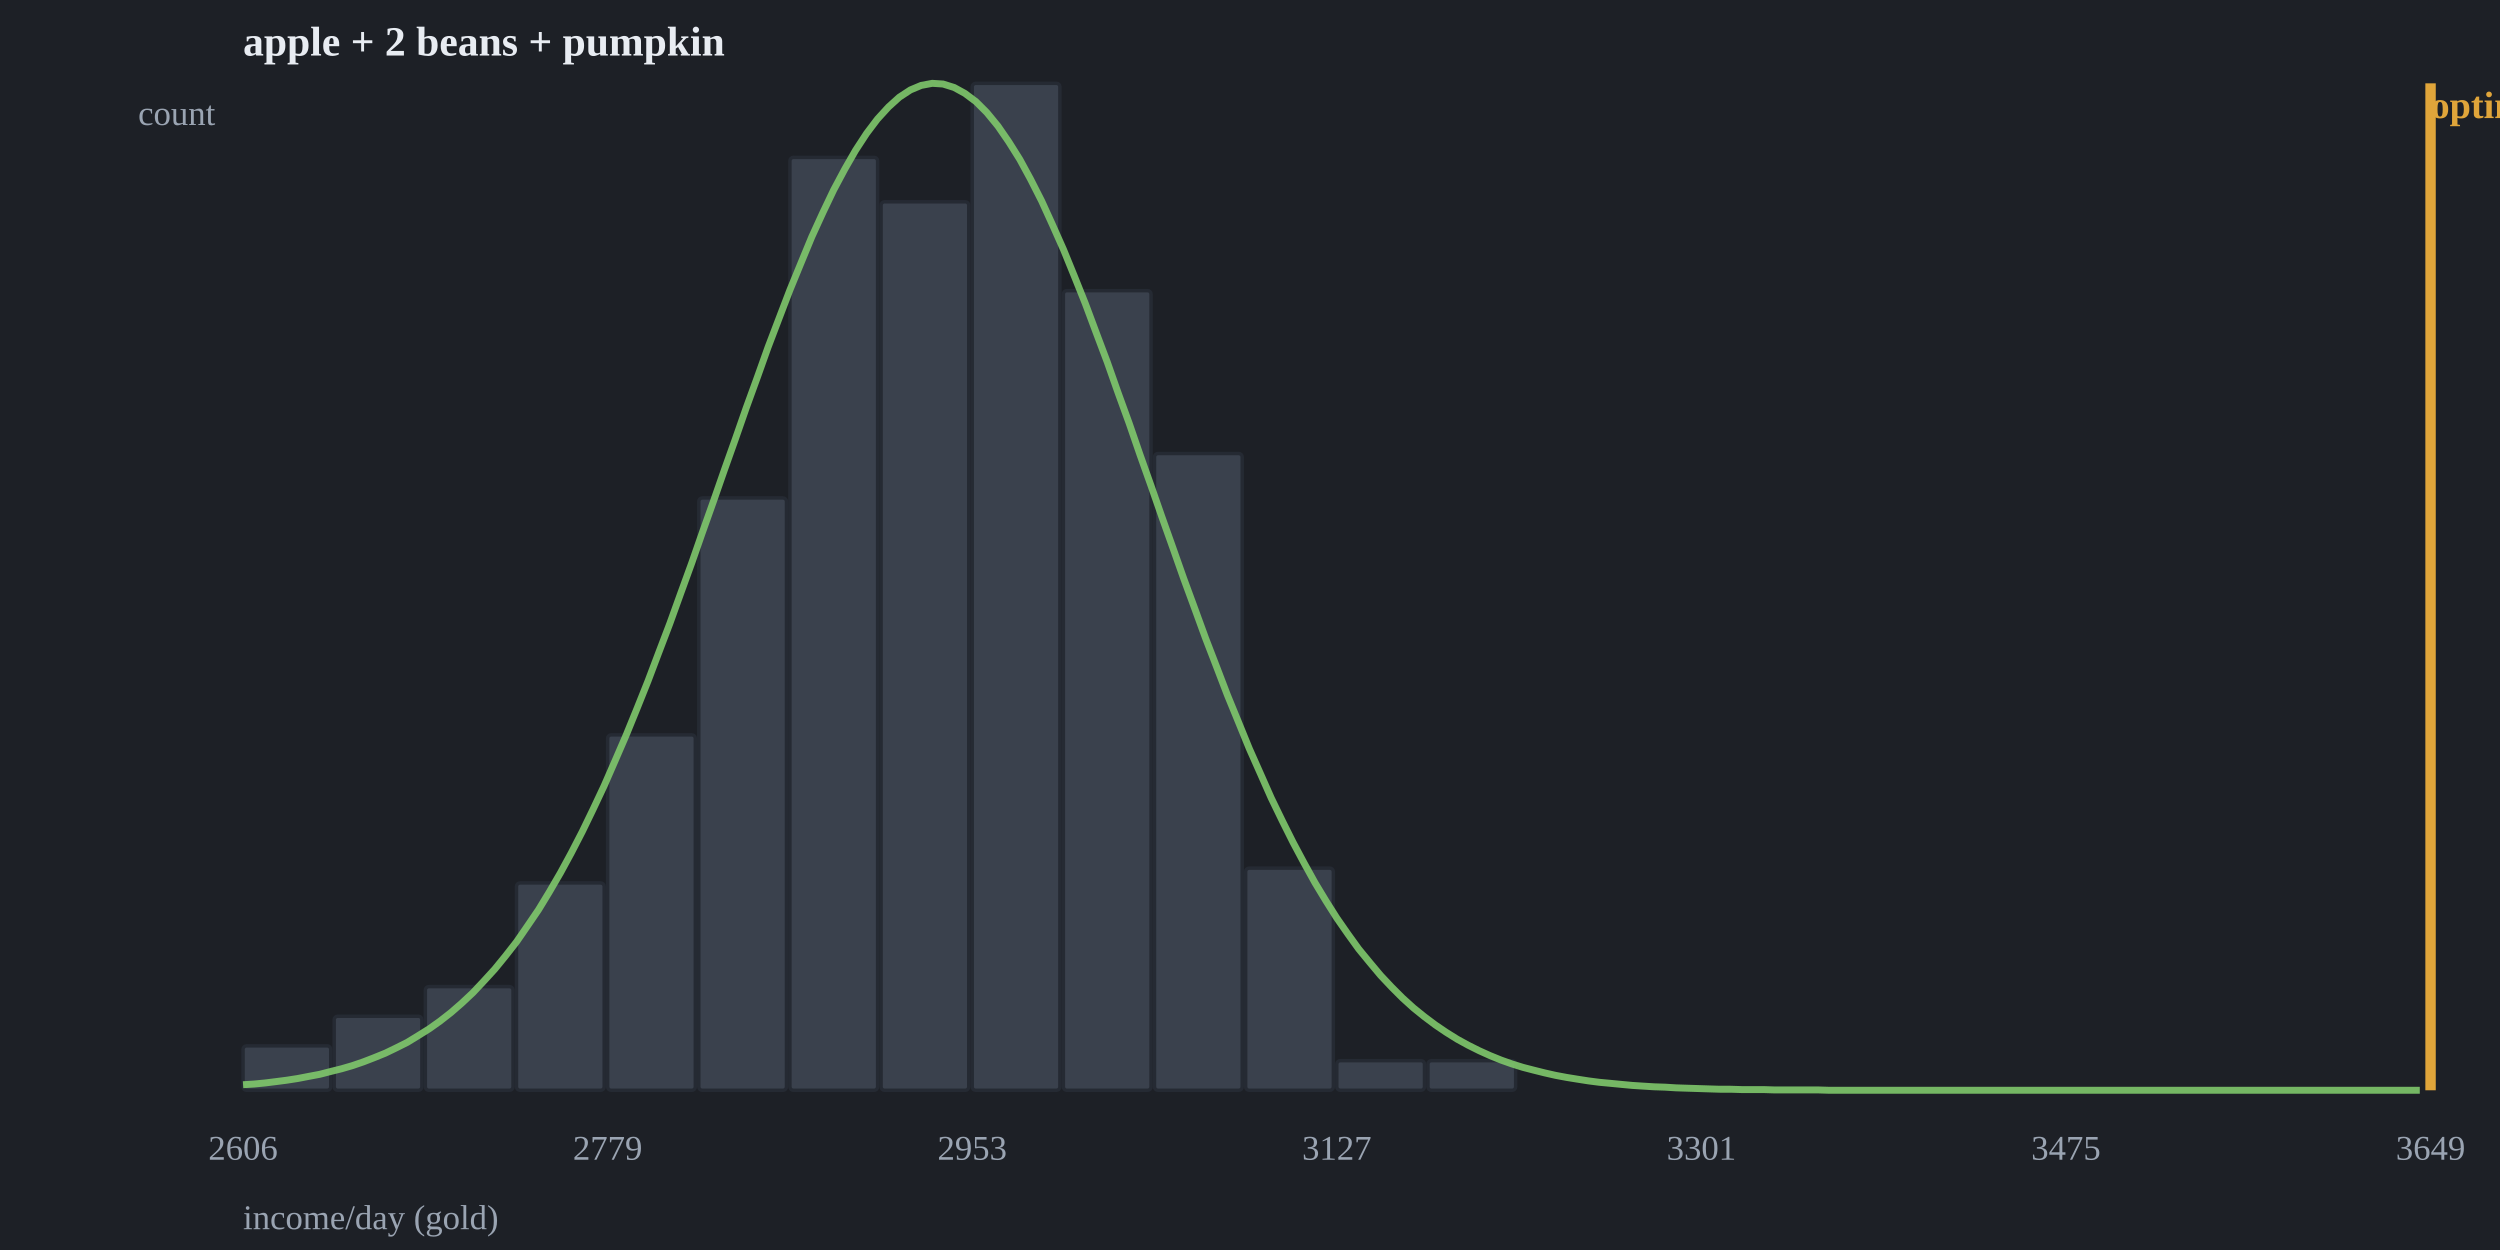
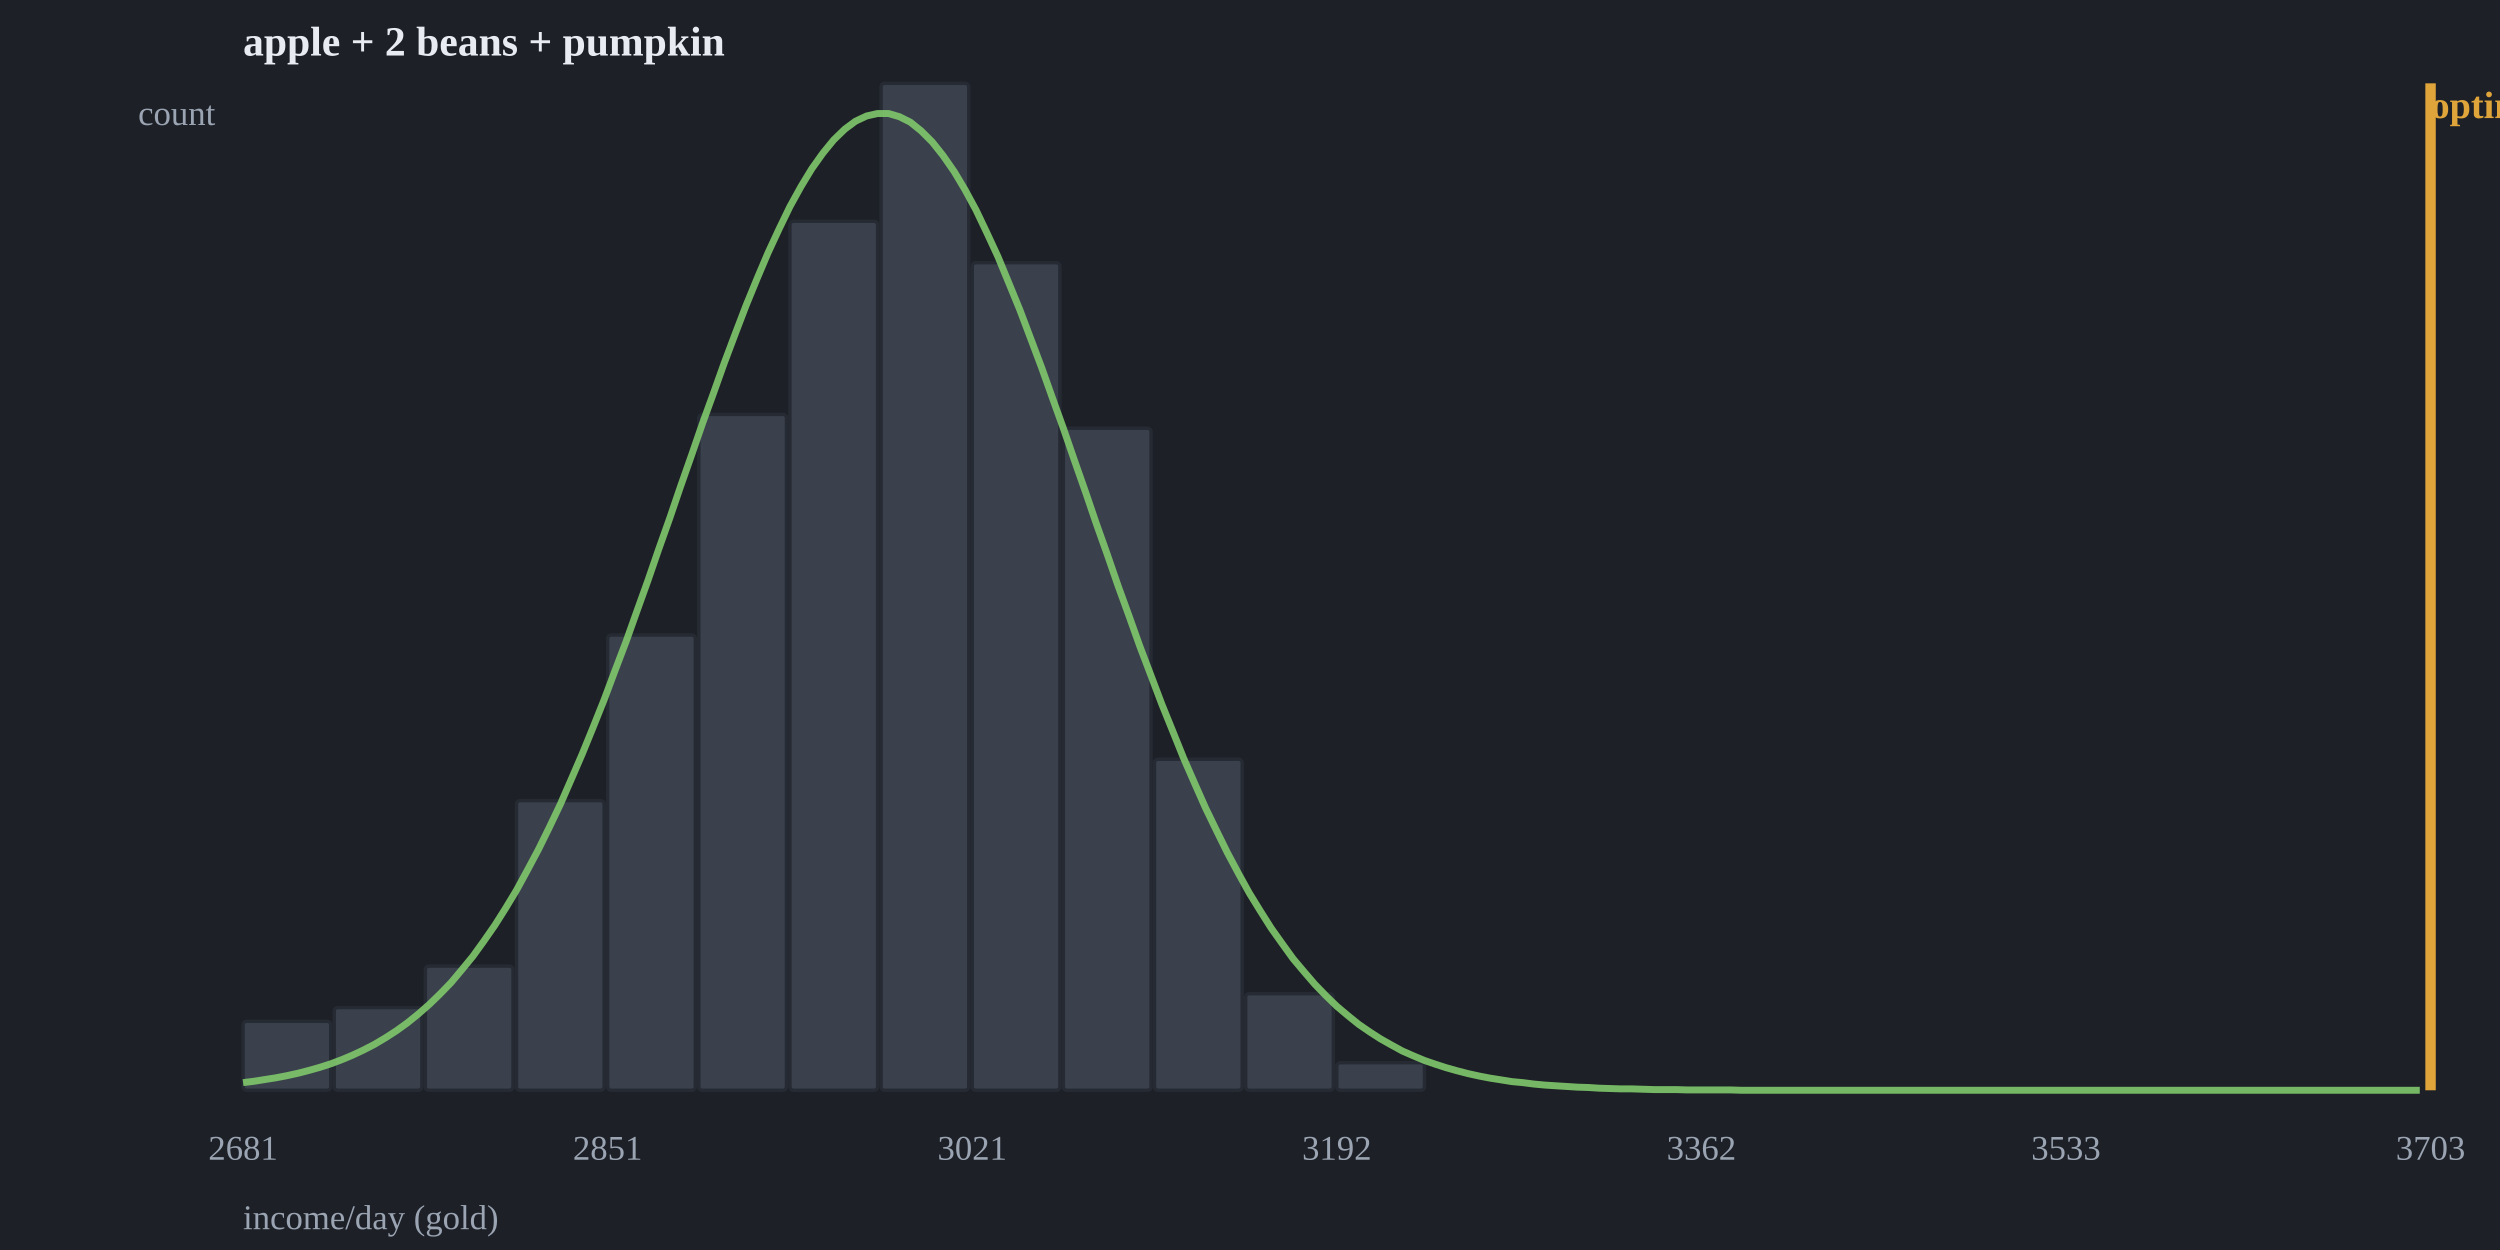
<svg xmlns="http://www.w3.org/2000/svg" viewBox="0 0 720 360" width="100%" role="img" aria-label="apple + 2 beans + pumpkin">
  <rect width="720" height="360" fill="#1d2026" />
  <text x="70" y="16" font-size="12" font-weight="700" fill="#e8ecf2">apple + 2 beans + pumpkin</text>
  <text x="62" y="36" font-size="10" fill="#9aa4b2" text-anchor="end">count</text>
-   <rect x="70" y="301.206" width="25.25" height="12.794" fill="#3a414d" stroke="#252a33" rx="1" />
-   <rect x="96.25" y="292.676" width="25.25" height="21.324" fill="#3a414d" stroke="#252a33" rx="1" />
-   <rect x="122.5" y="284.147" width="25.25" height="29.853" fill="#3a414d" stroke="#252a33" rx="1" />
-   <rect x="148.75" y="254.294" width="25.25" height="59.706" fill="#3a414d" stroke="#252a33" rx="1" />
-   <rect x="175" y="211.647" width="25.25" height="102.353" fill="#3a414d" stroke="#252a33" rx="1" />
-   <rect x="201.25" y="143.412" width="25.25" height="170.588" fill="#3a414d" stroke="#252a33" rx="1" />
-   <rect x="227.5" y="45.324" width="25.25" height="268.676" fill="#3a414d" stroke="#252a33" rx="1" />
-   <rect x="253.75" y="58.118" width="25.25" height="255.882" fill="#3a414d" stroke="#252a33" rx="1" />
-   <rect x="280" y="24" width="25.25" height="290" fill="#3a414d" stroke="#252a33" rx="1" />
-   <rect x="306.25" y="83.706" width="25.25" height="230.294" fill="#3a414d" stroke="#252a33" rx="1" />
-   <rect x="332.5" y="130.618" width="25.25" height="183.382" fill="#3a414d" stroke="#252a33" rx="1" />
-   <rect x="358.75" y="250.029" width="25.25" height="63.971" fill="#3a414d" stroke="#252a33" rx="1" />
-   <rect x="385" y="305.471" width="25.25" height="8.529" fill="#3a414d" stroke="#252a33" rx="1" />
-   <rect x="411.25" y="305.471" width="25.25" height="8.529" fill="#3a414d" stroke="#252a33" rx="1" />
+   <rect x="70" y="294.137" width="25.25" height="19.863" fill="#3a414d" stroke="#252a33" rx="1" />
+   <rect x="96.25" y="290.164" width="25.25" height="23.836" fill="#3a414d" stroke="#252a33" rx="1" />
+   <rect x="122.5" y="278.247" width="25.25" height="35.753" fill="#3a414d" stroke="#252a33" rx="1" />
+   <rect x="148.75" y="230.575" width="25.25" height="83.425" fill="#3a414d" stroke="#252a33" rx="1" />
+   <rect x="175" y="182.904" width="25.25" height="131.096" fill="#3a414d" stroke="#252a33" rx="1" />
+   <rect x="201.25" y="119.342" width="25.25" height="194.658" fill="#3a414d" stroke="#252a33" rx="1" />
+   <rect x="227.5" y="63.726" width="25.25" height="250.274" fill="#3a414d" stroke="#252a33" rx="1" />
+   <rect x="253.75" y="24" width="25.25" height="290" fill="#3a414d" stroke="#252a33" rx="1" />
+   <rect x="280" y="75.644" width="25.25" height="238.356" fill="#3a414d" stroke="#252a33" rx="1" />
+   <rect x="306.25" y="123.315" width="25.25" height="190.685" fill="#3a414d" stroke="#252a33" rx="1" />
+   <rect x="332.5" y="218.658" width="25.25" height="95.342" fill="#3a414d" stroke="#252a33" rx="1" />
+   <rect x="358.75" y="286.192" width="25.25" height="27.808" fill="#3a414d" stroke="#252a33" rx="1" />
+   <rect x="385" y="306.055" width="25.25" height="7.945" fill="#3a414d" stroke="#252a33" rx="1" />
+   <rect x="411.25" y="314" width="25.25" height="0" fill="#3a414d" stroke="#252a33" rx="1" />
  <rect x="437.5" y="314" width="25.25" height="0" fill="#3a414d" stroke="#252a33" rx="1" />
  <rect x="463.75" y="314" width="25.25" height="0" fill="#3a414d" stroke="#252a33" rx="1" />
  <rect x="490" y="314" width="25.25" height="0" fill="#3a414d" stroke="#252a33" rx="1" />
  <rect x="516.25" y="314" width="25.25" height="0" fill="#3a414d" stroke="#252a33" rx="1" />
  <rect x="542.5" y="314" width="25.25" height="0" fill="#3a414d" stroke="#252a33" rx="1" />
  <rect x="568.75" y="314" width="25.25" height="0" fill="#3a414d" stroke="#252a33" rx="1" />
  <rect x="595" y="314" width="25.25" height="0" fill="#3a414d" stroke="#252a33" rx="1" />
  <rect x="621.25" y="314" width="25.25" height="0" fill="#3a414d" stroke="#252a33" rx="1" />
  <rect x="647.5" y="314" width="25.25" height="0" fill="#3a414d" stroke="#252a33" rx="1" />
  <rect x="673.75" y="314" width="25.25" height="0" fill="#3a414d" stroke="#252a33" rx="1" />
-   <path d="M70.0 312.4L73.2 312.2L76.3 311.9L79.5 311.5L82.6 311.1L85.8 310.6L88.9 310.0L92.1 309.4L95.2 308.6L98.4 307.8L101.5 306.9L104.7 305.8L107.8 304.6L111.0 303.3L114.1 301.8L117.3 300.2L120.4 298.3L123.6 296.3L126.7 294.1L129.9 291.6L133.0 288.9L136.2 285.9L139.3 282.6L142.5 279.1L145.6 275.3L148.8 271.2L151.9 266.7L155.1 262.0L158.2 256.9L161.4 251.4L164.5 245.7L167.7 239.5L170.8 233.1L174.0 226.3L177.1 219.2L180.3 211.8L183.4 204.2L186.6 196.2L189.7 188.0L192.9 179.6L196.0 171.0L199.2 162.2L202.3 153.3L205.5 144.3L208.6 135.4L211.8 126.4L214.9 117.5L218.1 108.7L221.2 100.0L224.4 91.6L227.5 83.5L230.7 75.7L233.8 68.2L237.0 61.2L240.1 54.7L243.3 48.7L246.4 43.3L249.6 38.4L252.7 34.3L255.9 30.8L259.0 28.0L262.2 25.9L265.3 24.6L268.5 24.0L271.6 24.2L274.8 25.2L277.9 26.9L281.1 29.3L284.2 32.4L287.4 36.3L290.5 40.8L293.7 45.9L296.8 51.6L300.0 57.9L303.1 64.7L306.3 71.9L309.4 79.5L312.6 87.5L315.7 95.8L318.9 104.3L322.0 113.1L325.2 121.9L328.3 130.9L331.5 139.9L334.6 148.8L337.8 157.8L340.9 166.6L344.1 175.3L347.2 183.8L350.4 192.1L353.5 200.2L356.7 208.0L359.8 215.6L363.0 222.8L366.1 229.8L369.3 236.4L372.4 242.6L375.6 248.6L378.7 254.2L381.9 259.5L385.0 264.4L388.2 269.0L391.3 273.3L394.5 277.2L397.6 280.9L400.8 284.3L403.9 287.4L407.1 290.3L410.2 292.8L413.4 295.2L416.5 297.3L419.7 299.3L422.8 301.0L426.0 302.6L429.1 304.0L432.3 305.3L435.4 306.4L438.6 307.4L441.7 308.2L444.9 309.0L448.0 309.7L451.2 310.3L454.3 310.8L457.5 311.3L460.6 311.7L463.8 312.0L466.9 312.3L470.1 312.6L473.2 312.8L476.4 313.0L479.5 313.1L482.7 313.3L485.8 313.4L489.0 313.5L492.1 313.6L495.3 313.7L498.4 313.7L501.6 313.8L504.7 313.8L507.9 313.8L511.0 313.9L514.2 313.9L517.3 313.9L520.5 313.9L523.6 313.9L526.8 314.0L529.9 314.0L533.1 314.0L536.2 314.0L539.4 314.0L542.5 314.0L545.7 314.0L548.8 314.0L552.0 314.0L555.1 314.0L558.3 314.0L561.4 314.0L564.6 314.0L567.7 314.0L570.9 314.0L574.0 314.0L577.2 314.0L580.3 314.0L583.5 314.0L586.6 314.0L589.8 314.0L592.9 314.0L596.1 314.0L599.2 314.0L602.4 314.0L605.5 314.0L608.7 314.0L611.8 314.0L615.0 314.0L618.1 314.0L621.3 314.0L624.4 314.0L627.6 314.0L630.7 314.0L633.9 314.0L637.0 314.0L640.2 314.0L643.3 314.0L646.5 314.0L649.6 314.0L652.8 314.0L655.9 314.0L659.1 314.0L662.2 314.0L665.4 314.0L668.5 314.0L671.7 314.0L674.8 314.0L678.0 314.0L681.1 314.0L684.3 314.0L687.4 314.0L690.6 314.0L693.7 314.0L696.9 314.0" fill="none" stroke="#7ec86a" stroke-width="2" opacity="0.9" />
+   <path d="M70.0 311.8L73.2 311.4L76.3 310.9L79.5 310.4L82.6 309.8L85.8 309.1L88.9 308.3L92.1 307.4L95.2 306.4L98.4 305.2L101.5 303.9L104.7 302.4L107.8 300.8L111.0 298.9L114.1 296.9L117.3 294.6L120.4 292.1L123.6 289.3L126.7 286.3L129.9 283.0L133.0 279.3L136.2 275.4L139.3 271.1L142.5 266.5L145.6 261.6L148.8 256.3L151.9 250.6L155.1 244.6L158.2 238.3L161.4 231.6L164.5 224.5L167.7 217.1L170.8 209.5L174.0 201.5L177.1 193.2L180.3 184.8L183.4 176.1L186.6 167.2L189.7 158.2L192.9 149.2L196.0 140.1L199.2 131.0L202.3 122.0L205.5 113.2L208.6 104.5L211.8 96.0L214.9 87.9L218.1 80.1L221.2 72.8L224.4 65.9L227.5 59.5L230.7 53.7L233.8 48.6L237.0 44.1L240.1 40.3L243.3 37.2L246.4 34.9L249.6 33.4L252.7 32.7L255.9 32.7L259.0 33.6L262.2 35.2L265.3 37.7L268.5 40.9L271.6 44.8L274.8 49.4L277.9 54.6L281.1 60.5L284.2 67.0L287.4 73.9L290.5 81.4L293.7 89.2L296.8 97.4L300.0 105.9L303.1 114.6L306.3 123.5L309.4 132.5L312.6 141.6L315.7 150.7L318.9 159.7L322.0 168.7L325.2 177.5L328.3 186.2L331.5 194.6L334.6 202.8L337.8 210.7L340.9 218.4L344.1 225.7L347.2 232.7L350.4 239.3L353.5 245.6L356.7 251.6L359.8 257.2L363.0 262.4L366.1 267.3L369.3 271.8L372.4 276.1L375.6 279.9L378.7 283.5L381.9 286.8L385.0 289.8L388.2 292.5L391.3 295.0L394.5 297.2L397.6 299.2L400.8 301.0L403.9 302.7L407.1 304.1L410.2 305.4L413.4 306.5L416.5 307.5L419.7 308.4L422.8 309.2L426.0 309.9L429.1 310.5L432.3 311.0L435.4 311.5L438.6 311.8L441.7 312.2L444.9 312.5L448.0 312.7L451.2 312.9L454.3 313.1L457.5 313.2L460.6 313.4L463.8 313.5L466.9 313.6L470.1 313.6L473.2 313.7L476.4 313.8L479.5 313.8L482.7 313.8L485.8 313.9L489.0 313.9L492.1 313.9L495.3 313.9L498.4 313.9L501.6 314.0L504.7 314.0L507.9 314.0L511.0 314.0L514.2 314.0L517.3 314.0L520.5 314.0L523.6 314.0L526.8 314.0L529.9 314.0L533.1 314.0L536.2 314.0L539.4 314.0L542.5 314.0L545.7 314.0L548.8 314.0L552.0 314.0L555.1 314.0L558.3 314.0L561.4 314.0L564.6 314.0L567.7 314.0L570.9 314.0L574.0 314.0L577.2 314.0L580.3 314.0L583.5 314.0L586.6 314.0L589.8 314.0L592.9 314.0L596.1 314.0L599.2 314.0L602.4 314.0L605.5 314.0L608.7 314.0L611.8 314.0L615.0 314.0L618.1 314.0L621.3 314.0L624.4 314.0L627.6 314.0L630.7 314.0L633.9 314.0L637.0 314.0L640.2 314.0L643.3 314.0L646.5 314.0L649.6 314.0L652.8 314.0L655.9 314.0L659.1 314.0L662.2 314.0L665.4 314.0L668.5 314.0L671.7 314.0L674.8 314.0L678.0 314.0L681.1 314.0L684.3 314.0L687.4 314.0L690.6 314.0L693.7 314.0L696.9 314.0" fill="none" stroke="#7ec86a" stroke-width="2" opacity="0.9" />
  <line x1="700" y1="24" x2="700" y2="314" stroke="#e0a53a" stroke-width="3" />
-   <text x="700" y="34" font-size="11" fill="#e0a53a" font-weight="700">optimizer 3649</text>
-   <text x="70" y="334" text-anchor="middle" font-size="10" fill="#9aa4b2">2606</text>
-   <text x="175" y="334" text-anchor="middle" font-size="10" fill="#9aa4b2">2779</text>
-   <text x="280" y="334" text-anchor="middle" font-size="10" fill="#9aa4b2">2953</text>
-   <text x="385" y="334" text-anchor="middle" font-size="10" fill="#9aa4b2">3127</text>
-   <text x="490" y="334" text-anchor="middle" font-size="10" fill="#9aa4b2">3301</text>
-   <text x="595" y="334" text-anchor="middle" font-size="10" fill="#9aa4b2">3475</text>
-   <text x="700" y="334" text-anchor="middle" font-size="10" fill="#9aa4b2">3649</text>
+   <text x="700" y="34" font-size="11" fill="#e0a53a" font-weight="700">optimizer 3703</text>
+   <text x="70" y="334" text-anchor="middle" font-size="10" fill="#9aa4b2">2681</text>
+   <text x="175" y="334" text-anchor="middle" font-size="10" fill="#9aa4b2">2851</text>
+   <text x="280" y="334" text-anchor="middle" font-size="10" fill="#9aa4b2">3021</text>
+   <text x="385" y="334" text-anchor="middle" font-size="10" fill="#9aa4b2">3192</text>
+   <text x="490" y="334" text-anchor="middle" font-size="10" fill="#9aa4b2">3362</text>
+   <text x="595" y="334" text-anchor="middle" font-size="10" fill="#9aa4b2">3533</text>
+   <text x="700" y="334" text-anchor="middle" font-size="10" fill="#9aa4b2">3703</text>
  <text x="70" y="354" font-size="10" fill="#9aa4b2">income/day (gold)</text>
</svg>
